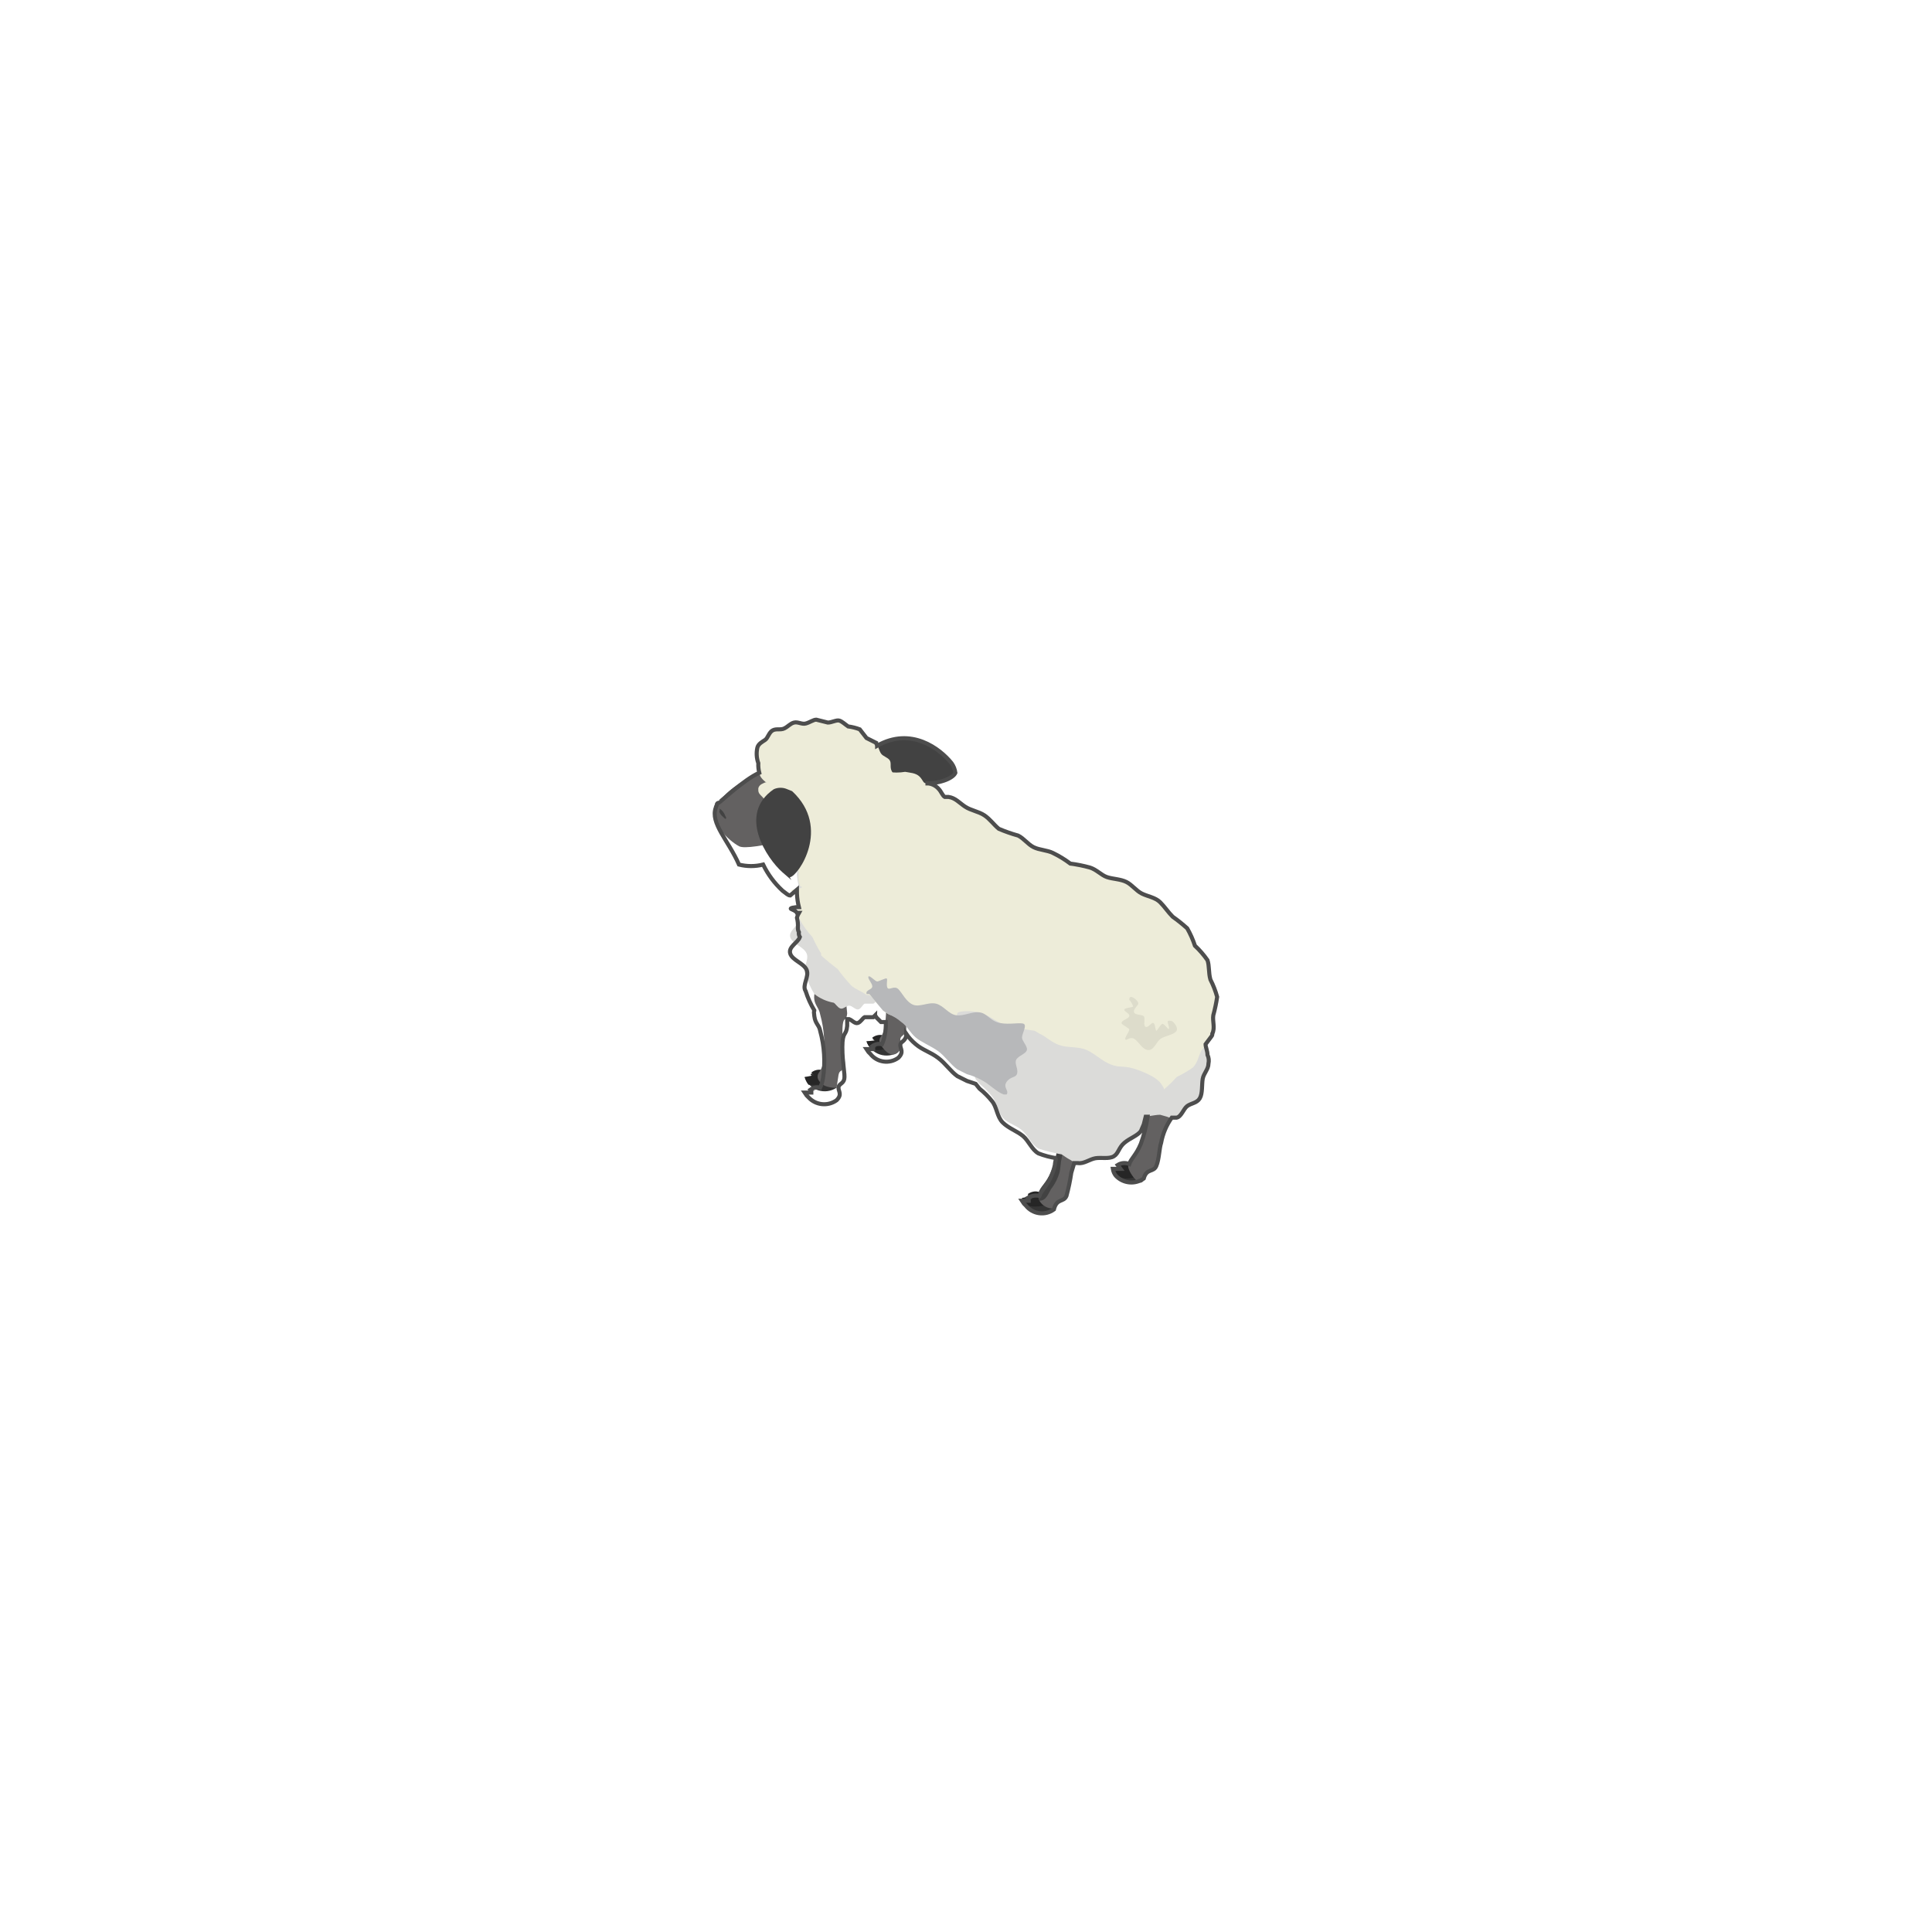
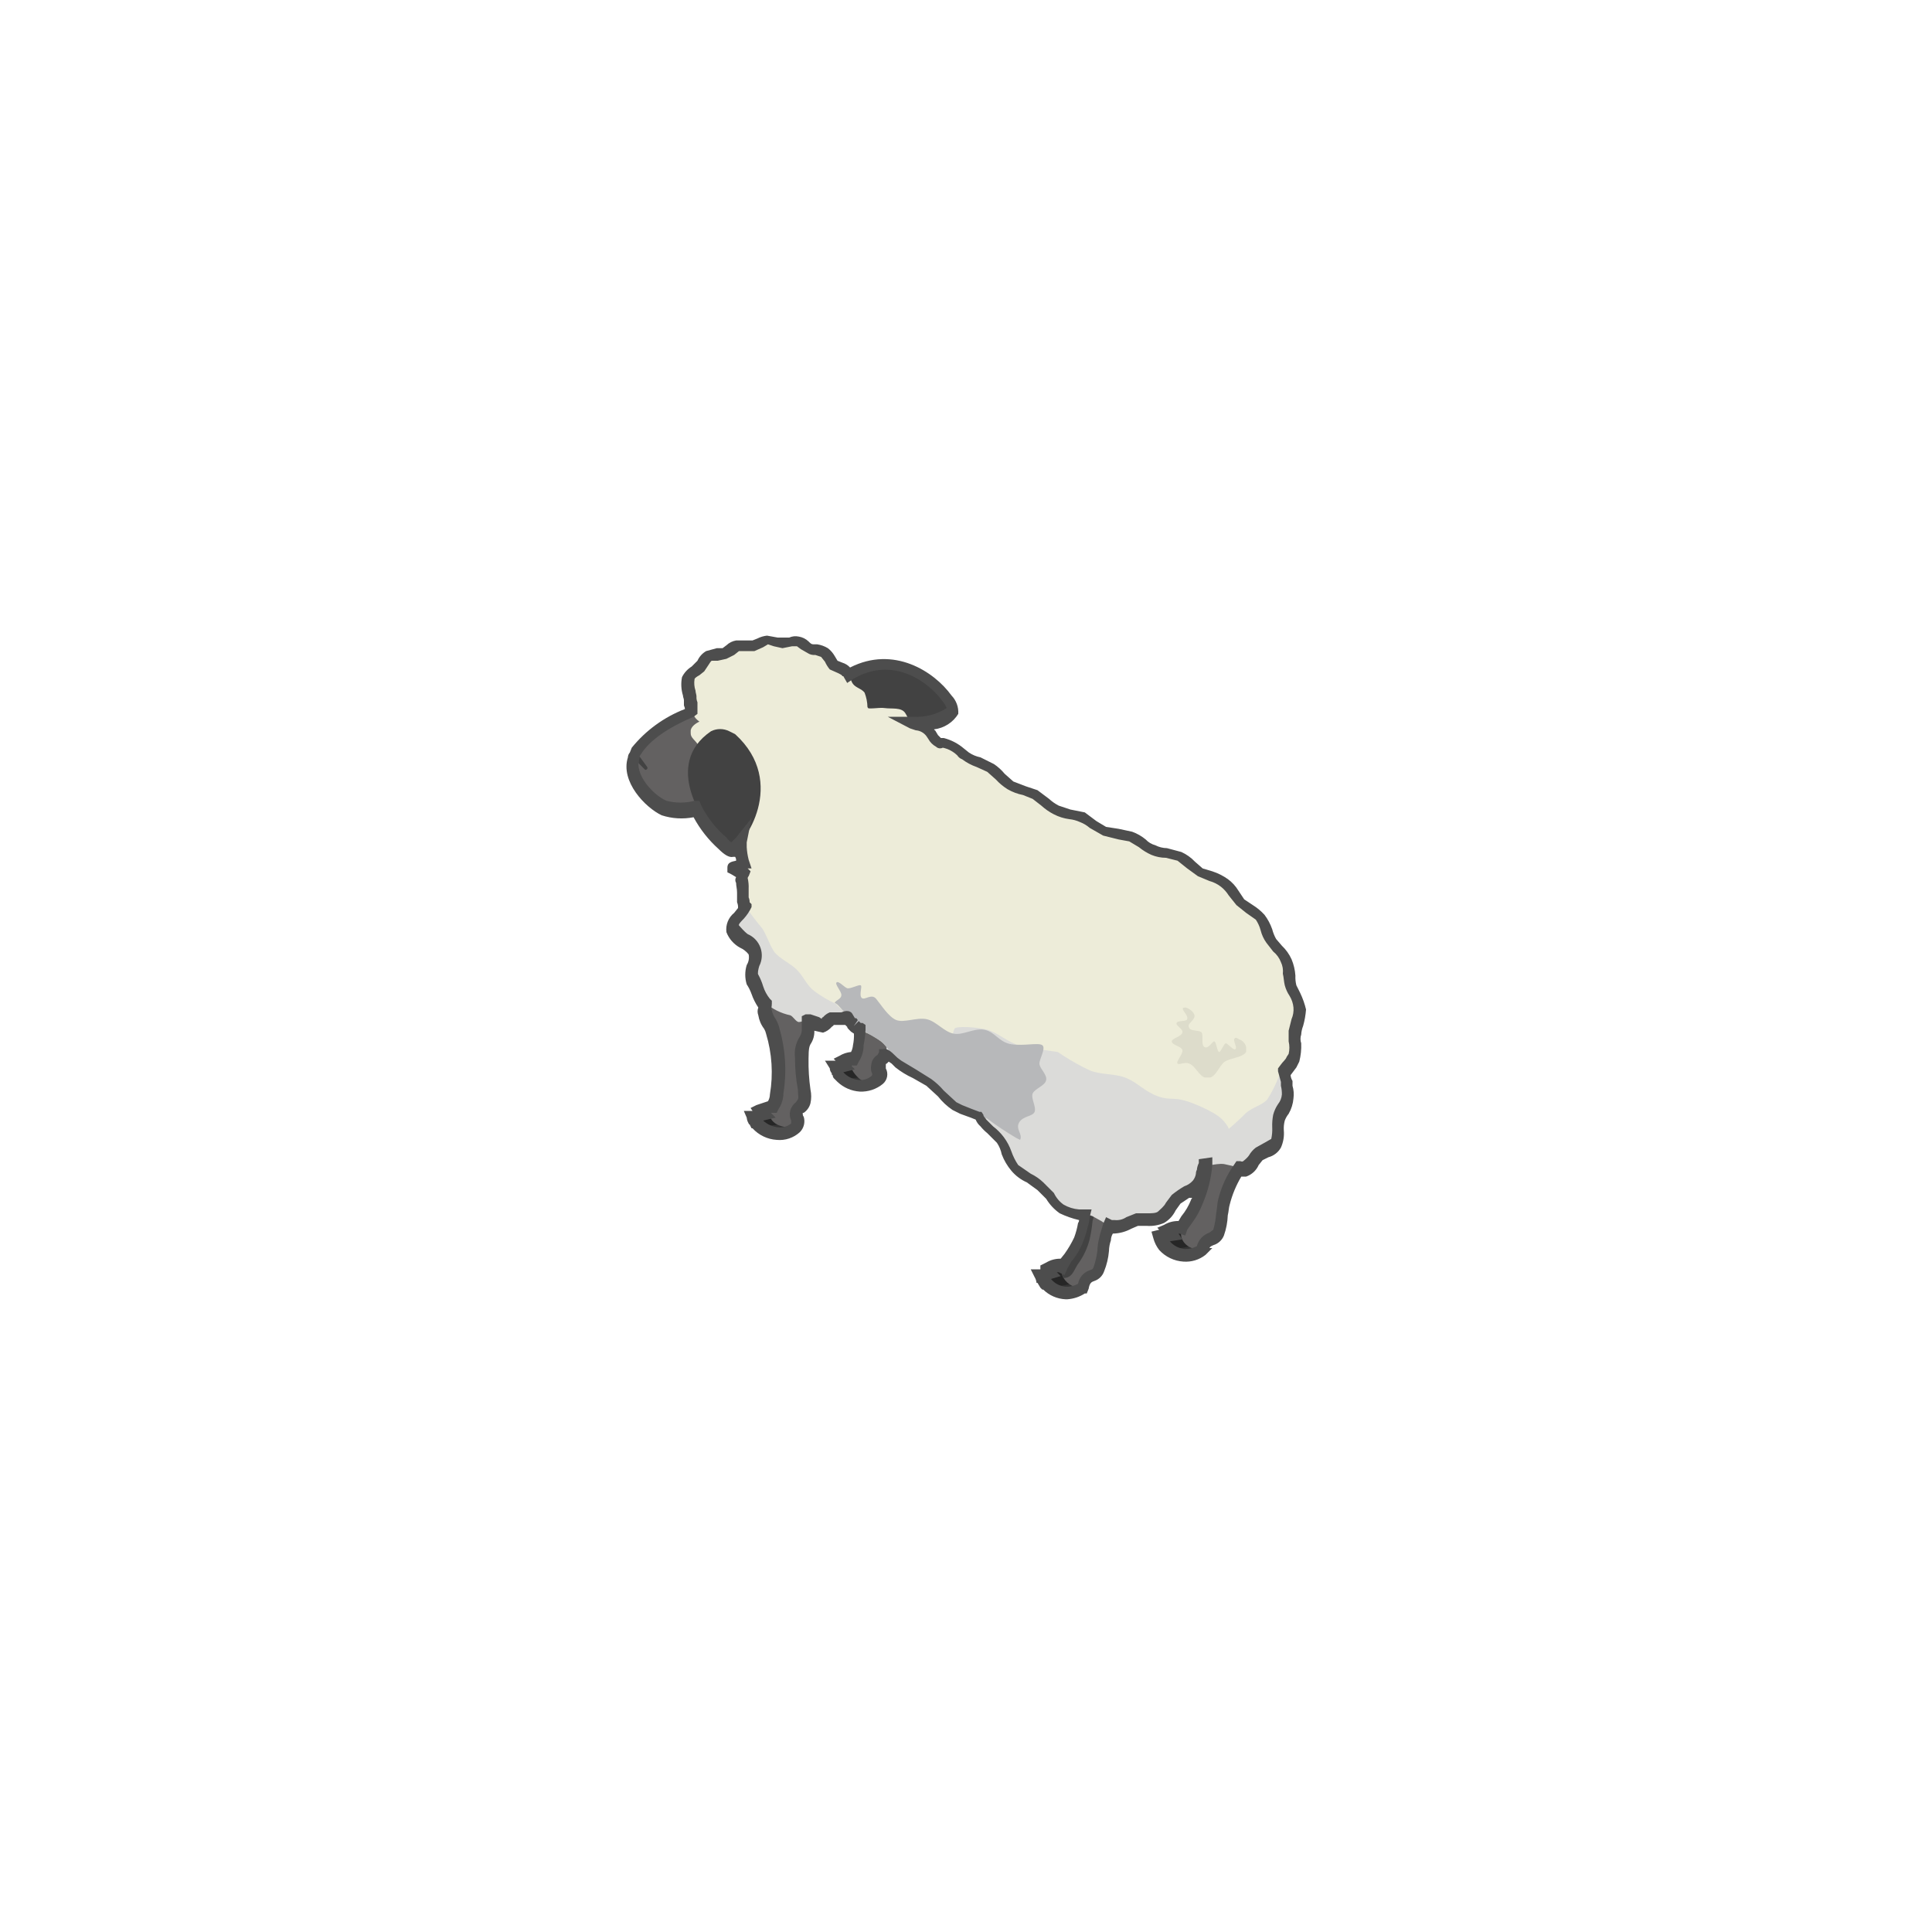
<svg xmlns="http://www.w3.org/2000/svg" viewBox="0 0 200 200">
  <defs>
-     <style>.cls-1,.cls-13{fill:none;}.cls-2{isolation:isolate;}.cls-3{fill:#353535;}.cls-4{fill:#262626;}.cls-5{fill:#636161;}.cls-6{fill:#424242;}.cls-7{fill:#dbdbd9;}.cls-8{fill:#edecd9;}.cls-9{mix-blend-mode:multiply;}.cls-10{clip-path:url(#clip-path);}.cls-11{fill:#eee;}.cls-12{fill:#b7b8ba;}.cls-13{stroke:#4d4d4d;stroke-miterlimit:10;stroke-width:0.42px;}</style>
+     <style>.cls-1{fill:none;}.cls-2{isolation:isolate;}.cls-3{fill:#353535;}.cls-4{fill:#262626;}.cls-5{fill:#636161;}.cls-6{fill:#424242;}.cls-7{fill:#dbdbd9;}.cls-8{fill:#edecd9;}.cls-9{mix-blend-mode:multiply;}.cls-10{clip-path:url(#clip-path);}.cls-11{fill:#eee;}.cls-12{fill:#b7b8ba;}.cls-13{fill:#4d4d4d;}</style>
    <clipPath id="clip-path">
-       <rect id="SVGID" class="cls-1" x="116.1" y="103.2" width="5.8" height="5.53" />
+       <rect id="SVGID" class="cls-1" x="121.3" y="104.2" width="7.7" height="7.34" />
    </clipPath>
  </defs>
  <g class="cls-2">
    <g id="Sheep_01">
-       <path class="cls-3" d="M108.5,124.4l.6.7a2.2,2.2,0,0,1-3.3-1.1h.9a.7.7,0,0,1-.3-.3c.6-.4,1.5-.5,2.1.8" />
-       <path class="cls-4" d="M105.8,124a2.1,2.1,0,0,0,.4.7,1.8,1.8,0,0,0,1,.2,4,4,0,0,0,1.5-.3l-.2-.2c-.6-1.3-1.5-1.2-2.1-.8a.7.7,0,0,0,.3.3Z" />
-       <path class="cls-5" d="M109.4,117.7a7.1,7.1,0,0,1-.6,3.7c-.5,1.2-1.1,1.5-1.3,2.2a1.5,1.5,0,0,0,.1.7,1.6,1.6,0,0,0,1.5.8c.3-1.2,1-.7,1.3-1.4a20.5,20.5,0,0,0,.5-2.4,7.3,7.3,0,0,1,1.1-2.6c1.8-2.2-1.4-3.1,1.4-8.2a.4.4,0,0,1,.1-.3c4-7.6.9-12.6.1-13.5a4.1,4.1,0,0,0-5.2.1c-1.3,1.1-2.3,3.1-2.8,6.7a22.2,22.2,0,0,0-.2,4.3,13.2,13.2,0,0,0,2.3,7l.7,1a5,5,0,0,1,1,1.9" />
-       <path class="cls-6" d="M107.6,124.3c.7,0,.9-.7,1.2-1.2a5.1,5.1,0,0,0,.9-1.8c.1-.5.1-1,.2-1.4l.3-1.4c.1-.4,0-.8.3-1.2s.6-.4.8-.6a1.7,1.7,0,0,0,.4-1.2.7.7,0,0,0-.5-.7l-1,.3a4.5,4.5,0,0,1-1.2.6h-.6a5,5,0,0,1,1,1.9,7.1,7.1,0,0,1-.6,3.7c-.5,1.2-1.1,1.5-1.3,2.2a1.5,1.5,0,0,0,.1.7" />
-       <path class="cls-5" d="M74.1,83.6c-.6,1.6,1.3,3.4,2.4,4S85.1,86,85.1,86a9,9,0,0,0-3.5-7.1s-5.5,1.5-7.2,4.2c-.1,0-.1.1-.2.2s-.1.2-.1.3" />
-       <path class="cls-3" d="M115.2,121.1a1.5,1.5,0,0,0,.3.7,2.2,2.2,0,0,0,2.9.3l-.4-.5-.2-.2a1.4,1.4,0,0,0-2.1-.8l.3.4Z" />
-       <path class="cls-4" d="M115.2,121.1a1.5,1.5,0,0,0,.3.7l1,.2a2.6,2.6,0,0,0,1.5-.4l-.2-.2a1.4,1.4,0,0,0-2.1-.8l.3.4Z" />
-       <path class="cls-5" d="M119.4,94.7c.9.8,3.4,5.7,1.8,13.1-1.2,5.7,1.9,5.7.1,8a6.5,6.5,0,0,0-1.1,2.6c-.2.6-.2,1.7-.5,2.4s-1,.2-1.3,1.3-1.7-.9-1.6-1.4.8-1,1.3-2.3a6.9,6.9,0,0,0,.6-3.6c-.7-2.9-5.1-4.3-3.8-14.3s3.1-6.8,4.5-5.8" />
-       <path class="cls-3" d="M92.4,108.2l.6.7a2.2,2.2,0,0,1-3.3-1.1h.9l-.3-.3c.6-.4,1.5-.5,2.1.8" />
-       <path class="cls-4" d="M89.7,107.8a2.1,2.1,0,0,0,.4.7,1.8,1.8,0,0,0,1,.2l1.5-.3-.2-.2c-.6-1.3-1.5-1.2-2.1-.8l.3.3Z" />
-       <path class="cls-3" d="M86,111.9l.6.7a2.2,2.2,0,0,1-3.3-1.1h.9a.7.7,0,0,1-.3-.3c.6-.4,1.5-.5,2.1.8" />
-       <path class="cls-4" d="M83.3,111.5a2,2,0,0,0,.4.8h1a3.2,3.2,0,0,0,1.4-.3v-.2c-.6-1.3-1.5-1.2-2.1-.8a.7.7,0,0,0,.3.3Z" />
-       <path class="cls-5" d="M94.5,89.8s-.5,3.8-.6,7.6c0,2,.3,2.8.2,3.8s-.5.5-.5,2.2.3,2.8.2,3.3-.6.5-.6.9.4.7-.2,1.3-1.3.1-1.8-.7a.7.7,0,0,1,0-.9,2.1,2.1,0,0,0,.4-1.1,11.8,11.8,0,0,0-.3-4.9c-.1-.6-.5-.7-.6-1.5s.2-1.1.1-1.8c-.5-4.7-1.3-9.9-1.3-9.9Z" />
-       <path class="cls-5" d="M83.1,91.8l.3,2.1c.2,1.3.4,3,.7,4.9l.3,2.9c.1.7-.2,1.2-.1,1.8s.5.9.6,1.5a11.8,11.8,0,0,1,.3,4.9,2.1,2.1,0,0,1-.4,1.1.7.7,0,0,0,0,.9c.5.8,1.8.7,1.8.7s.1-.7.2-1.3.4-.3.6-.9-.2-1-.2-3.3.4-1.1.5-2.2a30.5,30.5,0,0,1-.2-3.8v-.2c0-1.9.2-3.8.3-5.1a17.4,17.4,0,0,1,.3-2.3l-.9-.3-1.5-.5Z" />
-       <path class="cls-6" d="M90.1,77.8l.2,1.5c4.5,3,8.3,1.5,8.6.7a2.2,2.2,0,0,0-.4-1c-1.2-1.7-4.7-4.2-8.4-1.2" />
-       <path class="cls-7" d="M82.9,93.5a3.4,3.4,0,0,0-.1,1.4c.1.8-1.2,1.4-1,2.1s1.4,1,1.7,1.7-.5,1.6-.1,2.2a9.3,9.3,0,0,0,.9,2,4.5,4.5,0,0,0,2,.9c.2.1.4.5.7.6s.6-.3.9-.3.6.4.9.4.5-.5.7-.6h.9c.3-.1.4-.6.6-.7a.1.1,0,0,1,.1-.1l.8-.2c.2-.2.1-.7.3-.9s.7-.2.8-.4.2-.4.1-.9a5.4,5.4,0,0,1-.1-1.1l-.4-1c-.2-.5-.8-1.1-1.1-1.8A12.1,12.1,0,0,1,91,95c0-.1-.1-.3-.1-.4a20.3,20.3,0,0,0-1.3-1.8c-.3-.7-.3-1.5-.6-2.2a20.9,20.9,0,0,0-1.4-1.7,13.1,13.1,0,0,0-.8-2.1c-.4-.7-1.1-1.1-1.5-1.6s-.9-1.5-1.4-1.7a.6.6,0,0,0-.7-.1.5.5,0,0,0-.5.3l-.5.7a14.8,14.8,0,0,1-.8,1.3.6.6,0,0,0-.1.4l-.2.2c-.1.7,1.9,1.5,1.8,2.2s-.4,1.4-.4,2.1a17,17,0,0,0,.4,2.2v.7" />
-       <path class="cls-8" d="M92.9,80.9c0-.3-.4-.7-.6-1.1s0-.8-.2-1.1-.7-.4-.9-.7-.3-.8-.5-1.1l-1-.5-.7-.9a5.3,5.3,0,0,0-1.2-.3c-.3-.2-.6-.6-.9-.6s-.8.2-1.2.2l-1.2-.3c-.3,0-.7.4-1.1.4s-.8-.2-1.2-.1-.7.5-1,.6-.9.1-1.2.2-.5.7-.8,1-.7.4-.8.8a2.9,2.9,0,0,0,.1,1.6c.1.5,0,1.1.3,1.5s.8.7,1.2,1.1.5.9.9,1.3.9.7,1.1,1.1a4.7,4.7,0,0,1,.4,1.6,6.7,6.7,0,0,1,.6,1.5c0,.5-.4,1-.5,1.6s.6.1,1.4-.5,1-.4,1.5-.8a15,15,0,0,0,1.1-1.3c.4-.3,1-.4,1.5-.8s.6-.9,1-1.3,1.1-.5,1.5-.9.6-1,1-1.3,1-.2,1.4-.9" />
-       <path class="cls-8" d="M81,83.3c.1.5.9.9,1,1.5s-.8,3.1-.7,3.7,1.1.8,1.3,1.3-.1,1.3.2,1.8a.2.2,0,0,0,.2.2c.2.2-1.4.3-1.1.4s.5.2.6.4,1.5,1.1,1.8.3a1.3,1.3,0,0,0,.1-.6,5.5,5.5,0,0,1-.2-1.9v-.2c0-.1.1-.2.1-.4a3.6,3.6,0,0,0,.7-1.7c0-.7-.7-1.5-.7-2.2s.6-1.8.5-2.6a4.4,4.4,0,0,0-.8-1.5l-.3-.7c-.2-.8-.3-1.6-.4-2s-.2-.4-.4-.3-.1.8-.3.9-.8-.4-1-.3,0,.9-.2,1-.8-.4-1-.2-.1.3-.1.6v.3c-.3.2-.9-.2-1.1-.1s-.6.2-.7.6v.2c0,.6.7.6.8,1.5s1.6-.7,1.7,0" />
-       <path class="cls-7" d="M106.2,106.1c.5.6,1.3,1,2,1.7l.7,1.1a5.4,5.4,0,0,0,.9,1.2,14.8,14.8,0,0,0,2.1,1.3c.6.6,1.2,1.5,1.8,2s1.5.4,2.2.8,1.4,1.1,2.1,1.3,1.4-.1,2.1-.1l.7.2c.3.1.7.3,1,.2s.7-.9,1.1-1.2,1.1-.3,1.3-.8.1-1.4.3-2,.6-1,.6-1.6a1.4,1.4,0,0,0-.1-.9,6,6,0,0,1-.2-1.2c0-.8.3-1.4.3-2s.1-1.2-.7-1.8-.9-.6-2.4-.7-1.5.3-2.4.3-1.7-.7-2.6-.8-1.6.5-2.4.4a8.3,8.3,0,0,1-2.1-.6h-.4c-.9,0-1.7.5-2.4.5s-1.9-.5-2.6-.5-2,.5-1.9.8a4.8,4.8,0,0,0,1,2.5" />
-       <path class="cls-8" d="M83.7,91.2c.1.7-1.3,1.4-1.2,2a3.4,3.4,0,0,1,.1,1,.9.9,0,0,0,.1.5.7.7,0,0,0,.1.5A8.3,8.3,0,0,0,84.1,97a14,14,0,0,0,.9,1.7v.2a20.9,20.9,0,0,0,1.7,1.4,20.9,20.9,0,0,0,1.4,1.7c.4.4,1.1.6,1.6,1H90a2.7,2.7,0,0,1,.7.8l.3.3.5.6.5.3a3.9,3.9,0,0,1,1.4.8c.5.4.9,1.1,1.4,1.6s1.7.8,2.4,1.3,1.3,1.4,2,1.8l.5.3.5.2a6.7,6.7,0,0,1,1.5.6c.8.4,1.5,1.1,2.3,1.5h.2l2.5.6,1.6.7.9.3a24.3,24.3,0,0,0,2.7,0,26.4,26.4,0,0,0,2.8.2,15.2,15.2,0,0,0,2.5-.9l1.6-.4h.5l.5-.3a11.2,11.2,0,0,0,2-1.8,12.8,12.8,0,0,0,1.7-1c.5-.5.6-1.3.9-1.8a14.7,14.7,0,0,0,1-1.3.4.4,0,0,0,.1-.3c.3-.6,0-1.3.1-1.9a16.2,16.2,0,0,0,.4-1.9,9.6,9.6,0,0,0-.7-1.8c-.2-.7-.1-1.4-.3-2a9.3,9.3,0,0,0-1.3-1.5,9.8,9.8,0,0,0-.8-1.8,15.8,15.8,0,0,0-1.5-1.2c-.5-.5-.8-1.2-1.3-1.5s-1.3-.5-1.9-.9-1-.9-1.6-1.2-1.4-.2-2-.5-1.1-.8-1.8-1a14.2,14.2,0,0,0-2-.4,10.8,10.8,0,0,0-1.8-1.1c-.6-.3-1.4-.3-2-.6s-1-.9-1.6-1.2a15.9,15.9,0,0,1-2-.7c-.5-.4-.9-1-1.5-1.4s-1.4-.5-2-.9-1-.9-1.7-1h-.4c-.2-.1-.4-.6-.6-.8a1.7,1.7,0,0,0-1.1-.6c-.6-.1-.5-.4-.9-.8s-1-.4-1.5-.5a5.4,5.4,0,0,1-1.8,0c-.2-.2-1.4-1.2-1.6-.7s-1.4-.2-2.2.1-1.2-.1-1.8.5a7.4,7.4,0,0,1-1.3.8l-1,1h-.1a9.1,9.1,0,0,0-1.1,1.6l-.2.3a3.9,3.9,0,0,0-.3,2.8h0l.3.5c-.2.2-.3.3-.3.5s.2-.2,0,1.6,1.4,1.4,1.4,2.1" />
-       <path class="cls-7" d="M99.1,107.3c.2.6.9,1.2,1.3,2a3.6,3.6,0,0,1,.2,1.1,5,5,0,0,0,.4,1.3l.4.5a8,8,0,0,1,1.3,1.3c.5.6.6,1.6,1.1,2.2s1.5.8,2.1,1.4.9,1.4,1.6,1.8a16.8,16.8,0,0,0,2.4.6l.6.4c.4.2.7.5,1.1.5s1.2-.4,1.8-.5,1.4.1,1.9-.2.7-1,1.1-1.4,1.3-.7,1.7-1.2l.3-.7a3.5,3.5,0,0,1,.3-1.1c.4-.6,1-.9,1.3-1.4a4.1,4.1,0,0,0,.5-1.1c0-.2-.1-.3-.3-.6s-.7-.8-2.3-1.4-1.9-.2-2.9-.6-1.6-1.1-2.5-1.5-1.9-.2-2.8-.5-1.4-.9-2.1-1.2l-.5-.3-1.5-.2a5,5,0,0,1-1.3-.3c-1-.3-1.8-1-2.6-1.3s-2.5-.3-2.6,0a3.6,3.6,0,0,0,0,2.4" />
+       <path class="cls-3" d="M111.3,132.4l.8.9a2.8,2.8,0,0,1-4.3-1.4h1a1.5,1.5,0,0,0-.3-.5c.8-.5,1.9-.6,2.8,1.1" />
+       <path class="cls-4" d="M107.8,131.9a1.9,1.9,0,0,0,.4.9,3.5,3.5,0,0,0,1.4.3,4.1,4.1,0,0,0,1.9-.5l-.2-.2c-.9-1.7-2-1.6-2.8-1.1a1.5,1.5,0,0,1,.3.5Z" />
+       <path class="cls-5" d="M112.5,123.5a9.7,9.7,0,0,1-.8,4.8c-.7,1.7-1.5,2.1-1.7,3a1.1,1.1,0,0,0,.1,1,2.1,2.1,0,0,0,2,1c.4-1.6,1.3-.9,1.7-1.8a19.8,19.8,0,0,0,.6-3.2,10.1,10.1,0,0,1,1.5-3.4c2.4-3-1.8-4.2,1.8-11a.5.5,0,0,0,.2-.4c5.3-10,1.3-16.7.2-17.9a5.4,5.4,0,0,0-7,.2c-1.6,1.4-3,4-3.7,8.8a40.3,40.3,0,0,0-.3,5.7,27.8,27.8,0,0,0,.5,3.7,16.3,16.3,0,0,0,2.6,5.6l1,1.4a7.5,7.5,0,0,1,1.3,2.5" />
+       <path class="cls-6" d="M110.1,132.3c1,0,1.1-1,1.6-1.6a7.4,7.4,0,0,0,1.1-2.4,14.8,14.8,0,0,0,.3-1.9,11.6,11.6,0,0,0,.4-1.8,3.8,3.8,0,0,1,.4-1.6c.3-.4.8-.5,1.2-.9a2.6,2.6,0,0,0,.4-1.5.8.8,0,0,0-.7-.9,1.7,1.7,0,0,0-1.2.4l-1.6.7-.8.2a7.5,7.5,0,0,1,1.3,2.5,9.7,9.7,0,0,1-.8,4.8c-.7,1.7-1.5,2.1-1.7,3a1.1,1.1,0,0,0,.1,1" />
+       <path class="cls-5" d="M65.6,78.3c-.7,2.1,1.7,4.5,3.2,5.2s11.4-2.1,11.4-2.1A12.2,12.2,0,0,0,75.6,72s-7.3,1.9-9.6,5.5l-.2.3c-.1.2-.2.3-.2.5" />
+       <path class="cls-3" d="M120.1,128a1.9,1.9,0,0,0,.5.9,2.9,2.9,0,0,0,3.9.5l-.7-.7-.2-.2c-.8-1.7-1.9-1.6-2.7-1.2a1.4,1.4,0,0,0,.3.5Z" />
+       <path class="cls-4" d="M120.1,128a1.9,1.9,0,0,0,.5.9,3.2,3.2,0,0,0,1.4.3,3.7,3.7,0,0,0,1.8-.5l-.2-.2c-.8-1.7-1.9-1.6-2.7-1.2a1.4,1.4,0,0,0,.3.5Z" />
+       <path class="cls-5" d="M125.7,93c1.3,1,4.5,7.6,2.5,17.3-1.6,7.6,2.5,7.7.1,10.6a8.3,8.3,0,0,0-1.5,3.5c-.3.8-.2,2.2-.6,3.2s-1.3.2-1.7,1.8c-1.8,0-2.4-1.2-2.2-1.9s1-1.3,1.7-3.1a9,9,0,0,0,.9-4.8c-1-3.8-6.8-5.7-5.1-18.9s4.1-9.1,5.9-7.7" />
+       <path class="cls-3" d="M89.9,110.9l.9.9a2.9,2.9,0,0,1-4.4-1.4h1.1l-.4-.5c.9-.5,2-.6,2.8,1.1" />
+       <path class="cls-4" d="M86.4,110.4a1.9,1.9,0,0,0,.5.9,3.1,3.1,0,0,0,1.3.3,3.8,3.8,0,0,0,1.9-.5l-.2-.2c-.8-1.7-1.9-1.6-2.8-1.1l.4.5Z" />
+       <path class="cls-3" d="M81.4,115.8l.9.9a2.9,2.9,0,0,1-4.4-1.4H79l-.4-.5c.9-.4,2-.6,2.8,1.1" />
+       <path class="cls-4" d="M77.9,115.3a3.1,3.1,0,0,0,.5,1l1.3.2a3.8,3.8,0,0,0,1.9-.5l-.2-.2c-.8-1.7-1.9-1.5-2.8-1.1l.4.5Z" />
+       <path class="cls-5" d="M92.7,86.5a93.5,93.5,0,0,0-.8,10,41.9,41.9,0,0,0,.3,5c-.1,1.5-.7.8-.7,3s.5,3.7.2,4.4-.7.7-.8,1.2.5.9-.1,1.7-1.9.1-2.5-.9a1.1,1.1,0,0,1,0-1.2,3.9,3.9,0,0,0,.6-1.5,18.4,18.4,0,0,0-.4-6.5c-.2-.7-.7-.9-.9-1.9s.4-1.5.3-2.5c-.8-6.2-1.8-13-1.8-13Z" />
+       <path class="cls-5" d="M77.6,89.2s.1,1,.4,2.7.5,4,.9,6.5.3,2.6.5,3.8-.4,1.7-.3,2.5.7,1.2.9,1.9a18.4,18.4,0,0,1,.4,6.5,3.4,3.4,0,0,1-.6,1.5,1.1,1.1,0,0,0,0,1.2c.6,1.1,2.5.9,2.5.9s0-.9.1-1.7.6-.4.8-1.1-.2-1.4-.2-4.5.6-1.5.7-2.9a45.8,45.8,0,0,1-.3-5.1v-.2c.1-2.5.2-5,.4-6.8s.4-3,.4-3L82.9,91,81,90.3Z" />
+       <path class="cls-6" d="M86.8,70.5l.3,2c5.9,4,11.1,2.1,11.4,1s-.1-.7-.5-1.3c-1.6-2.3-6.2-5.6-11.2-1.7" />
+       <path class="cls-7" d="M77.3,91.4a6.1,6.1,0,0,0-.1,1.9c.2.9-1.6,1.8-1.4,2.7s1.9,1.4,2.3,2.3-.6,2.1-.2,2.9a12.6,12.6,0,0,0,1.3,2.6,5.8,5.8,0,0,0,2.6,1.3c.3.1.6.7.9.7s.9-.3,1.2-.3.8.5,1.2.4.6-.6,1-.7h1.2c.4-.2.4-.8.7-1h.2c.3-.1.8-.1,1-.3s.2-.9.4-1.1.9-.4,1.1-.6.2-.5.1-1.1,0-1.1-.1-1.5a7.9,7.9,0,0,0-.5-1.3c-.3-.8-1.1-1.5-1.5-2.5a14,14,0,0,1-.6-2.4c-.1-.1-.1-.3-.2-.5s-1.2-1.5-1.7-2.4-.4-2-.8-2.8-1.3-1.6-1.8-2.4-.6-2-1.1-2.7-1.5-1.5-2-2.1-1.2-2-1.9-2.4a1.4,1.4,0,0,0-.9-.1,1.5,1.5,0,0,0-.7.5,3.5,3.5,0,0,0-.6.9c-.3.6-.8,1.1-1.1,1.7s-.1.4-.2.5a.4.4,0,0,0-.1.3c-.2.9,2.5,2,2.4,2.9s-.7,1.9-.7,2.9a28,28,0,0,0,.6,2.8v1" />
+       <path class="cls-8" d="M90.6,74.6c0-.4-.5-.9-.8-1.4a4.4,4.4,0,0,0-.3-1.5c-.3-.4-.9-.5-1.2-.9s-.3-1-.7-1.4-1-.4-1.3-.7-.6-1-1-1.3L83.9,67c-.5-.2-.9-.7-1.3-.8s-1,.3-1.6.3-1-.4-1.5-.3-1,.4-1.5.5-1.1-.2-1.6-.1-.9.6-1.4.8-1.1,0-1.6.3-.6.8-1,1.2-1,.6-1.1,1.1.1,1.5.1,2.1a5,5,0,0,0,.5,2.1c.3.5,1.1.8,1.6,1.4s.6,1.2,1.1,1.8,1.2.8,1.6,1.4a12.9,12.9,0,0,1,.5,2.1,5.9,5.9,0,0,1,.7,2,8.9,8.9,0,0,1-.6,2c-.1.6.7.2,1.8-.6a18.6,18.6,0,0,0,2-1c.6-.4.9-1.2,1.5-1.7s1.3-.6,1.9-1.1.9-1.3,1.4-1.7,1.4-.7,1.9-1.2.9-1.3,1.4-1.8,1.4-.2,1.9-1.2" />
+       <path class="cls-8" d="M74.8,77.8c.1.7,1.2,1.3,1.4,2s-1.2,4.1-1,4.9,1.4,1,1.7,1.7-.2,1.8.2,2.5l.3.2c.2.3-1.8.4-1.4.5l.8.5c1.1,1.3,1.9,1.5,2.4.4a1.5,1.5,0,0,0,.1-.7,10.3,10.3,0,0,1-.3-2.6v-.3l.2-.4a6.5,6.5,0,0,0,.9-2.3c0-1-.9-2-1-3s.8-2.4.7-3.3a5.1,5.1,0,0,0-1-2.1,2,2,0,0,1-.4-.8c-.3-1.1-.4-2.2-.6-2.7s-.2-.6-.4-.5-.2,1.1-.5,1.3-1-.6-1.3-.5,0,1.2-.3,1.4-1.1-.5-1.3-.3-.2.5-.2.8v.4c-.4.3-1.2-.3-1.4-.2s-.8.4-.9.9v.3c0,.7.9.8,1,2s2.2-.9,2.3-.1" />
+       <path class="cls-7" d="M108.3,108.1c.6.8,1.7,1.3,2.6,2.3l.9,1.4a6.7,6.7,0,0,0,1.2,1.6c.8.8,1.9,1,2.8,1.8s1.6,1.9,2.4,2.5,2,.6,2.9,1.1,1.9,1.5,2.8,1.8,1.8-.2,2.8-.1l.9.2a2.4,2.4,0,0,0,1.3.3c.7-.2,1-1.2,1.5-1.6s1.4-.5,1.7-1.1.2-1.8.4-2.6.8-1.3.9-2.2a5.2,5.2,0,0,0-.2-1.1,12.2,12.2,0,0,1-.3-1.7c0-1,.4-1.8.4-2.6s.1-1.6-.9-2.4-1.2-.8-3.2-1-2,.5-3.2.4-2.3-.8-3.4-.9-2.1.5-3.2.4a14.3,14.3,0,0,1-2.8-.7H116c-1.1-.1-2.1.6-3.2.5s-2.4-.6-3.4-.6-2.6.6-2.6,1.1a8.3,8.3,0,0,0,1.5,3.3" />
+       <path class="cls-8" d="M78.4,88.3c.1,1-1.8,1.8-1.6,2.7s.1.9.2,1.3v.6c0,.3.1.6.1.8a25,25,0,0,0,1.8,2.4c.4.6.7,1.5,1.1,2.2l.2.3c.6.7,1.6,1.1,2.3,1.8s1,1.6,1.8,2.2a11.6,11.6,0,0,0,2.2,1.3l.3.3a4.5,4.5,0,0,1,.9,1l.3.4.7.7.7.5a6.4,6.4,0,0,1,1.8,1c.8.6,1.2,1.5,2,2.1s2.2,1.1,3.1,1.8,1.7,1.8,2.7,2.4l.7.4.5.2,2.1.8c1.1.6,1.9,1.5,3,2h.3c1.2.4,2.3.4,3.2.7a14.7,14.7,0,0,1,2.2,1l1.2.4a21.4,21.4,0,0,0,3.6-.1,15.4,15.4,0,0,0,3.7.3,14.6,14.6,0,0,0,3.3-1.2l2.2-.5.6-.2.7-.3a29.1,29.1,0,0,0,2.7-2.4c.7-.6,1.7-.8,2.2-1.4a13.4,13.4,0,0,0,1.2-2.4,10.9,10.9,0,0,0,1.3-1.7.5.5,0,0,0,.2-.4,10.5,10.5,0,0,0,.1-2.5c.1-.9.6-1.7.5-2.5a10.9,10.9,0,0,0-1-2.5c-.2-.8,0-1.8-.4-2.5a10.6,10.6,0,0,0-1.6-2.1,25.6,25.6,0,0,0-1.1-2.4c-.5-.6-1.4-1-2-1.6s-1-1.5-1.7-2-1.7-.6-2.5-1.1-1.4-1.2-2.2-1.6a24.4,24.4,0,0,0-2.6-.6c-.9-.3-1.5-1.1-2.4-1.4s-1.8-.2-2.7-.6-1.5-1.1-2.3-1.4-1.9-.4-2.7-.8-1.4-1.2-2.2-1.6-1.8-.4-2.6-1-1.2-1.2-2-1.8-1.8-.6-2.6-1.2-1.3-1.2-2.3-1.3h-.5a4.4,4.4,0,0,1-.8-1.1,2.8,2.8,0,0,0-1.5-.8c-.8-.1-.7-.5-1.1-1.1s-1.4-.4-2.1-.5-1.6.2-2.3-.1-1.9-1.6-2.2-1-1.9-.1-2.8.2-1.7-.1-2.4.6a10.8,10.8,0,0,1-1.8,1.1,8.6,8.6,0,0,0-1.3,1.4l-.2.2-1.5,2c0,.2-.1.3-.2.5a5.5,5.5,0,0,0-.5,3.6v.2a1.6,1.6,0,0,0,.4.7,1.8,1.8,0,0,0-.5.7c-.5,2.1.3-.4.2,2s1.8,1.9,1.8,2.8" />
+       <path class="cls-7" d="M98.7,109.6c.3.9,1.3,1.7,1.8,2.8a3.2,3.2,0,0,1,.3,1.4,8.5,8.5,0,0,0,.6,1.7,1.8,1.8,0,0,0,.5.7c.5.6,1.2,1.1,1.7,1.7s.8,2.1,1.5,2.9,1.9,1.1,2.7,1.8,1.3,1.9,2.2,2.5,2.1.4,3.1.8l.9.5c.5.3.9.7,1.4.7s1.6-.6,2.4-.7,1.8.1,2.5-.3,1-1.3,1.5-1.8,1.7-.9,2.2-1.6a2.5,2.5,0,0,0,.4-.9,5.7,5.7,0,0,1,.4-1.4c.5-.8,1.4-1.3,1.7-2s.7-1.1.7-1.4-.1-.4-.4-.8-.9-1-3.1-1.9-2.4-.3-3.8-.8-2.1-1.4-3.3-1.9-2.6-.3-3.8-.8a23.4,23.4,0,0,1-2.7-1.5l-.6-.4-2.1-.3a8.6,8.6,0,0,1-1.7-.3c-1.4-.4-2.4-1.4-3.5-1.7s-3.3-.4-3.4-.1a4.8,4.8,0,0,0-.1,3.1" />
      <g class="cls-9">
        <g class="cls-10">
-           <path class="cls-11" d="M121.7,105.7h0" />
-           <path class="cls-11" d="M116.1,105.9c0-.3.7-.4.8-.7s-.6-.5-.5-.7.8-.2.9-.3a1.6,1.6,0,0,0-.4-.7c0-.1,0-.3.2-.3s.9.5.7.8-.5.5-.4.8.8.2,1,.4-.1,1,.2,1.1.6-.5.8-.4.2.8.3.8.4-.6.6-.7.6.6.7.5-.2-.7-.1-.8.3,0,.4,0,.7.6.5,1-1.1.5-1.6.8-.7,1.2-1.3,1.2-.9-.7-1.4-1.1-.9.2-1,0,.4-.8.4-1-.8-.5-.8-.7" />
+           <path class="cls-11" d="M128.8,107.6h0" />
+           <path class="cls-11" d="M121.3,107.8c0-.3,1-.5,1.1-.9s-.7-.7-.6-1,1-.1,1.1-.4-.3-.7-.4-.9-.1-.3.2-.3,1.2.6.9,1.1-.7.6-.5,1,1.1.2,1.3.5-.1,1.3.3,1.5.8-.6,1-.6.3,1.1.5,1.1.5-.9.7-.9.8.8,1,.6-.3-.9-.1-1.1.4.1.5.1a1.1,1.1,0,0,1,.7,1.3c-.4.6-1.6.6-2.2,1s-.9,1.6-1.7,1.7-1.2-1-1.8-1.4-1.2.1-1.4-.1.6-1,.5-1.4-1.1-.5-1.1-.9" />
        </g>
      </g>
-       <path class="cls-6" d="M81.8,90.8c.8-.1,4.3-5.1.2-8.9l-.5-.2a1.7,1.7,0,0,0-1.4,0c-3.8,2.6-.7,7.2.9,8.6s.6.5.8.5" />
-       <path class="cls-6" d="M74.5,84.1c.1.3.3.4.5.6s.2-.1.1-.2a1.6,1.6,0,0,0-.6-.8v.2c0,.1-.1.2,0,.2" />
-       <path class="cls-12" d="M89.7,102.9H90l.9,1.1.5.6.6.4a4.6,4.6,0,0,1,1.3.8c.6.4.9,1.1,1.5,1.6s1.6.9,2.3,1.4,1.3,1.4,2,1.9l.6.3.4.2a6.7,6.7,0,0,1,1.5.6c.8.4,1.5,1.2,2.3,1.5h.3c.3-.4-.4-.7,0-1.3s1-.4,1.1-.9-.3-1-.1-1.4,1-.6,1.1-1-.5-.9-.5-1.3.5-1.2.2-1.4-1.5.1-2.5-.1-1.3-1-2.1-1.1-1.6.4-2.4.3-1.3-1-2.1-1.2-1.7.4-2.4.1-1.1-1.2-1.5-1.6-.9.1-1.1-.1,0-.9-.1-1-.8.3-1,.3-.8-.7-.9-.5.4.7.4,1-.4.3-.6.6" />
-       <path class="cls-13" d="M74.1,83.6c0-.1.1-.2.1-.3s.1-.2.2-.2S77,80.7,78.6,80a3.4,3.4,0,0,1-.1-1,2.9,2.9,0,0,1-.1-1.6c.1-.4.5-.6.8-.8s.4-.8.8-1,.8,0,1.2-.2.6-.5,1-.6.8.2,1.2.1.8-.4,1.1-.4l1.2.3c.4,0,.9-.3,1.2-.2s.6.4.9.6a5.3,5.3,0,0,1,1.2.3l.7.9,1,.5c0,.1.1.2.1.3,3.5-2,6.5.3,7.7,1.8a2.2,2.2,0,0,1,.4,1c-.2.5-1.4,1.1-3.1,1.1h.3a1.7,1.7,0,0,1,1.1.6c.2.2.4.7.6.8h.4c.7.1,1.1.6,1.7,1s1.4.5,2,.9,1,1,1.5,1.4a15.9,15.9,0,0,0,2,.7c.6.3,1,.9,1.6,1.2s1.4.3,2,.6a10.8,10.8,0,0,1,1.8,1.1,14.2,14.2,0,0,1,2,.4c.7.2,1.2.8,1.8,1s1.4.2,2,.5,1,.9,1.6,1.2,1.4.4,1.9.9.8,1,1.3,1.5a15.8,15.8,0,0,1,1.5,1.2,9.8,9.8,0,0,1,.8,1.8,9.3,9.3,0,0,1,1.3,1.5c.2.6.1,1.3.3,2a9.6,9.6,0,0,1,.7,1.8,16.2,16.2,0,0,1-.4,1.9c-.1.6.2,1.3-.1,1.9a.4.4,0,0,1-.1.3l-.6.8c0,.3.2.7.2,1.1a1.4,1.4,0,0,1,.1.9c0,.6-.5,1-.6,1.6s0,1.5-.3,2-.9.5-1.3.8-.6,1.1-1.1,1.2h-.5a6.5,6.5,0,0,0-1.1,2.6c-.2.6-.2,1.7-.5,2.4s-1,.2-1.3,1.3h0a2.2,2.2,0,0,1-2.9-.3,1.5,1.5,0,0,1-.3-.7h.8l-.3-.4a1.3,1.3,0,0,1,1.2-.1c.2-.6.7-.9,1.2-2.1a14.1,14.1,0,0,0,.7-2.8h-.2l-.2.8-.3.7c-.4.5-1.1.7-1.7,1.2s-.6,1.1-1.1,1.4-1.3.1-1.9.2-1.2.6-1.8.5h-.4l-.3,1a20.5,20.5,0,0,1-.5,2.4c-.3.7-1,.2-1.3,1.4h0a2.1,2.1,0,0,1-2.9-.4h0l-.2-.2h0l-.2-.3h.9a.1.1,0,0,1-.1-.1h0c-.1,0-.1-.1-.2-.2a1.7,1.7,0,0,1,1.2-.2c.2-.6.7-.9,1.2-2a5.6,5.6,0,0,0,.4-1.2c0-.2.1-.5.1-.7h.1a8.7,8.7,0,0,1-1.9-.5c-.7-.4-1-1.3-1.6-1.8s-1.5-.8-2.1-1.4-.6-1.6-1.1-2.2a8,8,0,0,0-1.3-1.3l-.4-.5h0l-.9-.3-.4-.2-.6-.3c-.7-.5-1.2-1.3-2-1.9s-1.6-.8-2.3-1.4a5.2,5.2,0,0,1-1-1.1v.3c-.2.6-.6.5-.6.9s.4.7-.2,1.3h0a2.1,2.1,0,0,1-2.9-.4h0l-.2-.2h0l-.2-.3h.9a.1.1,0,0,1-.1-.1h0l-.2-.2a1.2,1.2,0,0,1,1-.2,3.8,3.8,0,0,0,.3-1,6.2,6.2,0,0,0,.1-1.3h-.5l-.2-.2h0l-.3-.3h0c0-.1-.1-.1-.1-.2l-.2.2h-.9c-.2.1-.4.5-.7.6s-.6-.3-.9-.4h-.2v.7c-.1,1.1-.5.5-.5,2.2s.3,2.8.2,3.3-.6.5-.6.9.4.7-.2,1.3h0a2.2,2.2,0,0,1-2.9-.3h0l-.2-.2h0l-.2-.3h.9a.1.1,0,0,1-.1-.1l-.2-.2a1.2,1.2,0,0,1,1-.2,3.8,3.8,0,0,0,.3-1,11.8,11.8,0,0,0-.3-4.9c-.1-.6-.5-.7-.6-1.5s0-.4,0-.6a9.3,9.3,0,0,1-.9-2c-.4-.6.4-1.5.1-2.2s-1.5-1-1.7-1.7.8-1.1,1-1.7h0a.7.7,0,0,1-.1-.5.9.9,0,0,1-.1-.5,3.4,3.4,0,0,0-.1-1,1.7,1.7,0,0,1,.2-.5h-.2c-.1-.2-.4-.3-.6-.4s.4-.2.8-.2a6.8,6.8,0,0,1-.2-1.4v-.4l-.7.6c-.2,0-.4-.2-.8-.5a9,9,0,0,1-2-2.7,5.1,5.1,0,0,1-2.5,0C75.4,87,73.5,85.2,74.1,83.6Z" />
+       <path class="cls-6" d="M75.8,87.8c1.2-.2,5.8-6.8.3-11.8l-.6-.3a2.1,2.1,0,0,0-1.9,0c-5,3.4-.9,9.6,1.2,11.4.5.5.8.7,1,.7" />
+       <path class="cls-6" d="M66.1,79l.7.7c.1,0,.3-.1.2-.3l-.8-1.1c0,.1-.1.2-.1.3V79" />
+       <path class="cls-12" d="M86.4,103.8l.3.2a8.8,8.8,0,0,1,1.2,1.5l.7.8.7.4a18.6,18.6,0,0,1,1.9,1.1c.7.6,1.1,1.5,1.9,2.2s2.2,1.1,3.1,1.9,1.7,1.8,2.7,2.4l.6.4.6.2,2.1.9a31.3,31.3,0,0,0,3,2l.4.2c.3-.6-.5-1.1-.1-1.8s1.4-.6,1.6-1.1-.4-1.4-.2-1.9,1.3-.8,1.4-1.4-.7-1.2-.7-1.7.7-1.6.3-1.9-1.9.1-3.2-.1-1.7-1.3-2.8-1.5-2.2.6-3.2.4-1.8-1.3-2.8-1.5-2.3.4-3.1.1-1.6-1.6-2.1-2.2-1.2.2-1.5-.1.1-1.2-.1-1.3-1.1.4-1.4.3-.9-.8-1.1-.6.5.9.5,1.3-.5.5-.7.8" />
+       <path class="cls-13" d="M110.5,134.5h-.2a3.5,3.5,0,0,1-2.3-1h-.1l-.2-.2-.3-.5h-.1a1.4,1.4,0,0,0-.2-.6l-.4-.8h1V131l.6-.3a2.8,2.8,0,0,1,1.5-.4l.4-.5a10.9,10.9,0,0,0,1-1.7,8.3,8.3,0,0,0,.4-1.5.4.4,0,0,0,.1-.3,9.6,9.6,0,0,1-2-.7,5,5,0,0,1-1.4-1.5l-.9-.9-1.1-.8a4.5,4.5,0,0,1-1.6-1.2,5.9,5.9,0,0,1-1-1.7,3.3,3.3,0,0,0-.5-1.2l-1-1a4.6,4.6,0,0,1-.7-.7,1.8,1.8,0,0,1-.5-.7l-.5-.2-1.1-.4-.8-.4a6.7,6.7,0,0,1-1.5-1.4l-1.2-1.1-1.4-.8a8.7,8.7,0,0,1-1.8-1.1l-.4-.4-.3-.2-.2.2a.1.1,0,0,0-.1.1v.4a1.3,1.3,0,0,1-.3,1.6,3.5,3.5,0,0,1-2.4.8,3.7,3.7,0,0,1-2.3-1h0l-.3-.3a.5.5,0,0,1-.2-.4c-.1,0-.1-.1-.1-.2a.8.8,0,0,1-.2-.5l-.5-.8h1.1l-.2-.2.6-.3a2.8,2.8,0,0,1,1.2-.4,1.9,1.9,0,0,0,.2-.7,4.9,4.9,0,0,0,.1-1.2h0l-.3-.2-.2-.2c-.1-.1-.2-.2-.2-.3l-.2-.2H86.3c0,.1-.1.1-.2.2a2,2,0,0,1-.9.6l-.9-.2h0a2.3,2.3,0,0,1-.4,1.4c-.1.2-.2.4-.2,1.5a20,20,0,0,0,.2,3.2,3.3,3.3,0,0,1,0,1.4,1.7,1.7,0,0,1-.7,1h-.1c0,.2,0,.3.1.4a1.6,1.6,0,0,1-.4,1.6,3.1,3.1,0,0,1-2.4.8,3.7,3.7,0,0,1-2.5-1.2h-.1l-.2-.4a.1.1,0,0,1-.1-.1,1.4,1.4,0,0,1-.2-.6l-.3-.7h.9l-.2-.3.6-.3,1.2-.4a1.4,1.4,0,0,0,.2-.7,13.8,13.8,0,0,0-.4-6.3,1.7,1.7,0,0,0-.2-.5,3.1,3.1,0,0,1-.6-1.4,1.1,1.1,0,0,1,0-.8,6.1,6.1,0,0,1-.7-1.4,4.7,4.7,0,0,0-.5-1,3.4,3.4,0,0,1,0-2,1.5,1.5,0,0,0,.2-1.1,2.3,2.3,0,0,0-.9-.7,3.1,3.1,0,0,1-1.4-1.6,2.2,2.2,0,0,1,.8-2l.4-.5a1.3,1.3,0,0,0-.1-.6v-1c0-.4-.1-.7-.1-1a.6.6,0,0,1,0-.6l-.5-.3-.4-.2v-.5c0-.5.4-.6.9-.7a.6.6,0,0,0-.1-.4h-.2c-.4.1-.9-.2-1.5-.8a12.2,12.2,0,0,1-2.6-3.3,6.6,6.6,0,0,1-3.3-.2c-1.7-.8-4.3-3.5-3.5-6a.8.8,0,0,1,.2-.5l.2-.5a13.2,13.2,0,0,1,5.5-4c0-.2-.1-.3-.1-.4v-.5c0-.2-.1-.3-.1-.5a3.9,3.9,0,0,1-.1-1.9,2.7,2.7,0,0,1,1-1.1l.3-.3.3-.3a2.2,2.2,0,0,1,.9-1l1.1-.3h.6l.4-.3a1.9,1.9,0,0,1,1-.5h1.7l.5-.2a2.9,2.9,0,0,1,1-.3l1.1.2h1.2a1.6,1.6,0,0,1,1-.1,1.9,1.9,0,0,1,1,.5c.2.2.3.3.5.3h.4a3,3,0,0,1,1.1.4,2.7,2.7,0,0,1,.7.8l.3.5.5.2a1.8,1.8,0,0,1,.8.5c4.5-2.3,8.7.4,10.5,2.9a2.5,2.5,0,0,1,.7,1.9,3.4,3.4,0,0,1-2.5,1.6.1.1,0,0,0,.1.1l.3.5.3.3h.3a5.2,5.2,0,0,1,2.1,1.1l.5.4a3.3,3.3,0,0,0,1.2.5l1.4.7a5.2,5.2,0,0,1,1.1,1l.9.8,1.3.5,1.2.4,1.2.9a4.6,4.6,0,0,0,1,.7l1.2.4,1.5.3,1.2.9,1,.6,1.3.2,1.4.3a4.7,4.7,0,0,1,1.4.8,2.1,2.1,0,0,0,1,.6,2.7,2.7,0,0,0,1.2.3l1.5.4a4.5,4.5,0,0,1,1.4,1l.8.7,1,.3a6,6,0,0,1,1.6.8,4.1,4.1,0,0,1,1.1,1.2l.6.9.9.6a5.8,5.8,0,0,1,1.2,1,5.5,5.5,0,0,1,.8,1.5,4.2,4.2,0,0,0,.4,1l.6.7a4.5,4.5,0,0,1,1,1.4,5.3,5.3,0,0,1,.4,1.7,3.4,3.4,0,0,0,.1,1l.4.8a8.5,8.5,0,0,1,.6,1.7,8.6,8.6,0,0,1-.3,1.7,2.9,2.9,0,0,0-.2.9,1.4,1.4,0,0,0,0,.9,6.5,6.5,0,0,1-.2,1.9l-.3.6-.6.8a1.4,1.4,0,0,0,.2.6v.5a3.1,3.1,0,0,1,.1,1.3,3.8,3.8,0,0,1-.5,1.6,2.5,2.5,0,0,0-.4.7,3.1,3.1,0,0,0-.1,1,3.6,3.6,0,0,1-.3,1.8,2.1,2.1,0,0,1-1.3,1l-.6.3-.4.5a2.2,2.2,0,0,1-1.3,1.2h-.5a10.8,10.8,0,0,0-1.2,2.9c-.1.3-.1.7-.2,1.1a7.1,7.1,0,0,1-.4,2.1,1.7,1.7,0,0,1-1.1,1c-.2.1-.3.1-.4.3h.3l-.7.7a3.3,3.3,0,0,1-2.3.7,3.7,3.7,0,0,1-2.5-1.2,3.4,3.4,0,0,1-.6-1.2l-.2-.7.8-.2-.2-.2.7-.3a2.8,2.8,0,0,1,1.5-.4l.3-.5a6.3,6.3,0,0,0,1-1.7c0-.1.1-.1.1-.2h-.3l-.9.6-.5.7a3,3,0,0,1-1.2,1.3,3.8,3.8,0,0,1-1.8.3h-.9l-.7.3a4.1,4.1,0,0,1-1.9.5h0a1.4,1.4,0,0,0-.2.7,3.6,3.6,0,0,0-.2,1.1,7.2,7.2,0,0,1-.5,2.1,1.6,1.6,0,0,1-1,1c-.3.1-.5.2-.6.8l-.2.5h-.2A3.8,3.8,0,0,1,110.5,134.5Zm-1.7-2.1a2.2,2.2,0,0,0,1.5.8,2.5,2.5,0,0,0,1.3-.3,1.8,1.8,0,0,1,1.2-1.4c.3-.1.3-.1.4-.3a8.5,8.5,0,0,0,.4-1.7,5.9,5.9,0,0,1,.2-1.4c.1-.5.3-1,.4-1.4l.3-.7.6.3h.3a1.8,1.8,0,0,0,1.2-.3l1-.4h1.2c.4,0,.9,0,1.1-.2s.6-.5.8-.9l.6-.8a10.1,10.1,0,0,1,1.3-.9,2,2,0,0,0,.9-.6,1.5,1.5,0,0,0,.3-.7.8.8,0,0,1,.1-.4,1.9,1.9,0,0,1,.2-.7v-.4l1.4-.2v.8a13,13,0,0,1-1,4,8.4,8.4,0,0,1-1.1,2l-.5.7-.2.6-.6-.2H122l.4.6-1.3.2a2.3,2.3,0,0,0,1.6.8,2.4,2.4,0,0,0,1.2-.3,2,2,0,0,1,1.3-1.4l.4-.3a8.6,8.6,0,0,0,.3-1.7c.1-.5.1-1,.2-1.4a10.7,10.7,0,0,1,1.7-3.7l.2-.3h.4c.2.1.3,0,.3,0s.4-.3.6-.6a2.7,2.7,0,0,1,.7-.8l.9-.5.7-.4a4.5,4.5,0,0,0,.1-1.2,5.7,5.7,0,0,1,.1-1.3,3.7,3.7,0,0,1,.5-1.1,1.8,1.8,0,0,0,.4-1,3.4,3.4,0,0,0-.1-.9v-.4l-.3-1.1v-.3l.3-.4c.2-.3.5-.5.6-.8l.2-.3a2.8,2.8,0,0,0,0-1.3v-1.1l.3-1.2a2.5,2.5,0,0,0,.2-1.2,2.8,2.8,0,0,0-.4-1.2,3.7,3.7,0,0,1-.5-1.1c-.1-.4-.1-.8-.2-1.2a2.2,2.2,0,0,0-.2-1.2,2.6,2.6,0,0,0-.8-1.1l-.7-.9a3.8,3.8,0,0,1-.6-1.3,3.7,3.7,0,0,0-.5-1.1l-1-.7-1-.8-.8-1a3.6,3.6,0,0,0-.8-.9,3.4,3.4,0,0,0-1.2-.6l-1.2-.5-1.1-.8-1-.8-1.2-.3a4,4,0,0,1-1.5-.3,5.7,5.7,0,0,1-1.3-.8l-1-.6-1.1-.2-1.6-.4-1.4-.8a3.3,3.3,0,0,0-1-.6,3.5,3.5,0,0,0-1.1-.3,4.9,4.9,0,0,1-1.6-.5,6,6,0,0,1-1.3-.9l-.9-.7-1-.4a5.2,5.2,0,0,1-1.6-.6,5.8,5.8,0,0,1-1.2-1l-.9-.8-1.1-.5a5.5,5.5,0,0,1-1.5-.8,1,1,0,0,1-.5-.4,3.1,3.1,0,0,0-1.5-.8.6.6,0,0,1-.7-.1,2,2,0,0,1-.8-.8l-.2-.3a1.5,1.5,0,0,0-1.1-.6l-.6-.2-2.3-1.2h2.6a5.8,5.8,0,0,0,3.5-.9,3,3,0,0,0-.5-.8c-1.3-1.8-5-4.7-9.2-2.2l-.6.4-.4-.7h-.1c0-.1-.2-.2-.4-.3l-.9-.4a3.5,3.5,0,0,1-.5-.8L85,68l-.6-.2a1.2,1.2,0,0,1-.8-.2l-.7-.4-.4-.3H82l-1,.2-.9-.2-.6-.2L79,67l-.9.4H76.5l-.5.4-.8.4-.9.2h-.6c-.1,0-.2.2-.4.5l-.4.6-.5.4c-.2.1-.5.3-.5.4a2.5,2.5,0,0,0,.1,1.2c0,.2.1.4.1.6a1.3,1.3,0,0,0,.1.6v1.2l-.4.3c-2.6,1.1-4.5,2.4-5.4,3.8l-.2.3h0v.2c-.6,1.6,1.4,3.8,2.8,4.4a5.8,5.8,0,0,0,2.9,0h.5l.2.5a10.7,10.7,0,0,0,2.6,3.3,2.3,2.3,0,0,0,.5.5l.5-.5,1.6-2-.5,2.5v.5a6.9,6.9,0,0,0,.2,1.3l.3.9h-.4l.3.3-.2.5a.3.3,0,0,0-.1.2,4.1,4.1,0,0,1,.1,1.1v.9a1.1,1.1,0,0,1,.1.5l.2.2v.3a5,5,0,0,1-.8,1.2c-.2.2-.6.6-.5.7s.5.6.9.9a2.4,2.4,0,0,1,1.2,3.3c-.1.3-.2.8-.1.9a6.1,6.1,0,0,1,.5,1.2,4,4,0,0,0,.7,1.3l.2.2v.3c0,.3-.1.5,0,.7a2.5,2.5,0,0,0,.4.9,3.4,3.4,0,0,1,.4,1,15.5,15.5,0,0,1,.4,6.7,3,3,0,0,1-.5,1.6l-.2.4h-.6l.5.5-1.3.3a2.6,2.6,0,0,0,1.6.7,1.8,1.8,0,0,0,1.3-.4V116h0a1.5,1.5,0,0,1-.1-1,1.6,1.6,0,0,1,.6-.9l.2-.3c.1-.2,0-.4,0-1a17.3,17.3,0,0,1-.3-3.3,3.3,3.3,0,0,1,.5-2.2,1.3,1.3,0,0,0,.2-.8v-1.3l.4-.2h.5l.9.3.3.2c-.1,0,0-.2.1-.2a1.8,1.8,0,0,1,.7-.5h1.2c.2-.1.8-.3,1.1.1l.3.5h.1c.1,0,.1.1.2.2l-.4.6.5-.5.2.2h.2l.3.2v.5a10,10,0,0,1-.2,1.6,3.1,3.1,0,0,1-.5,1.7l-.2.4h-.6l.4.4-1.2.3a2.5,2.5,0,0,0,1.6.8,1.8,1.8,0,0,0,1.3-.4.3.3,0,0,0,.1-.2h0a1.5,1.5,0,0,1-.1-1,1.3,1.3,0,0,1,.5-.9c.2-.1.2-.2.3-.4v-.3h.4c.4-.1.7.1,1.5.9l.4.3,1.5.9,1.6,1a7.4,7.4,0,0,1,1.3,1.2l1.3,1.2.6.3,1,.4.8.3h.2l.2.3c0,.2.2.3.3.5l.7.7a5.7,5.7,0,0,1,1.1,1.1,5.5,5.5,0,0,1,.8,1.5,6.1,6.1,0,0,0,.7,1.4l1.3.9a5.1,5.1,0,0,1,1.3.9l1.1,1.1a3.1,3.1,0,0,0,1,1.2,3.8,3.8,0,0,0,1.6.5h1.3l-.2.8a3.6,3.6,0,0,1-.2,1,9.8,9.8,0,0,1-.5,1.6,7,7,0,0,1-1.2,2l-.4.7-.3.7-.6-.3h-.2l.4.4Z" />
    </g>
  </g>
</svg>
